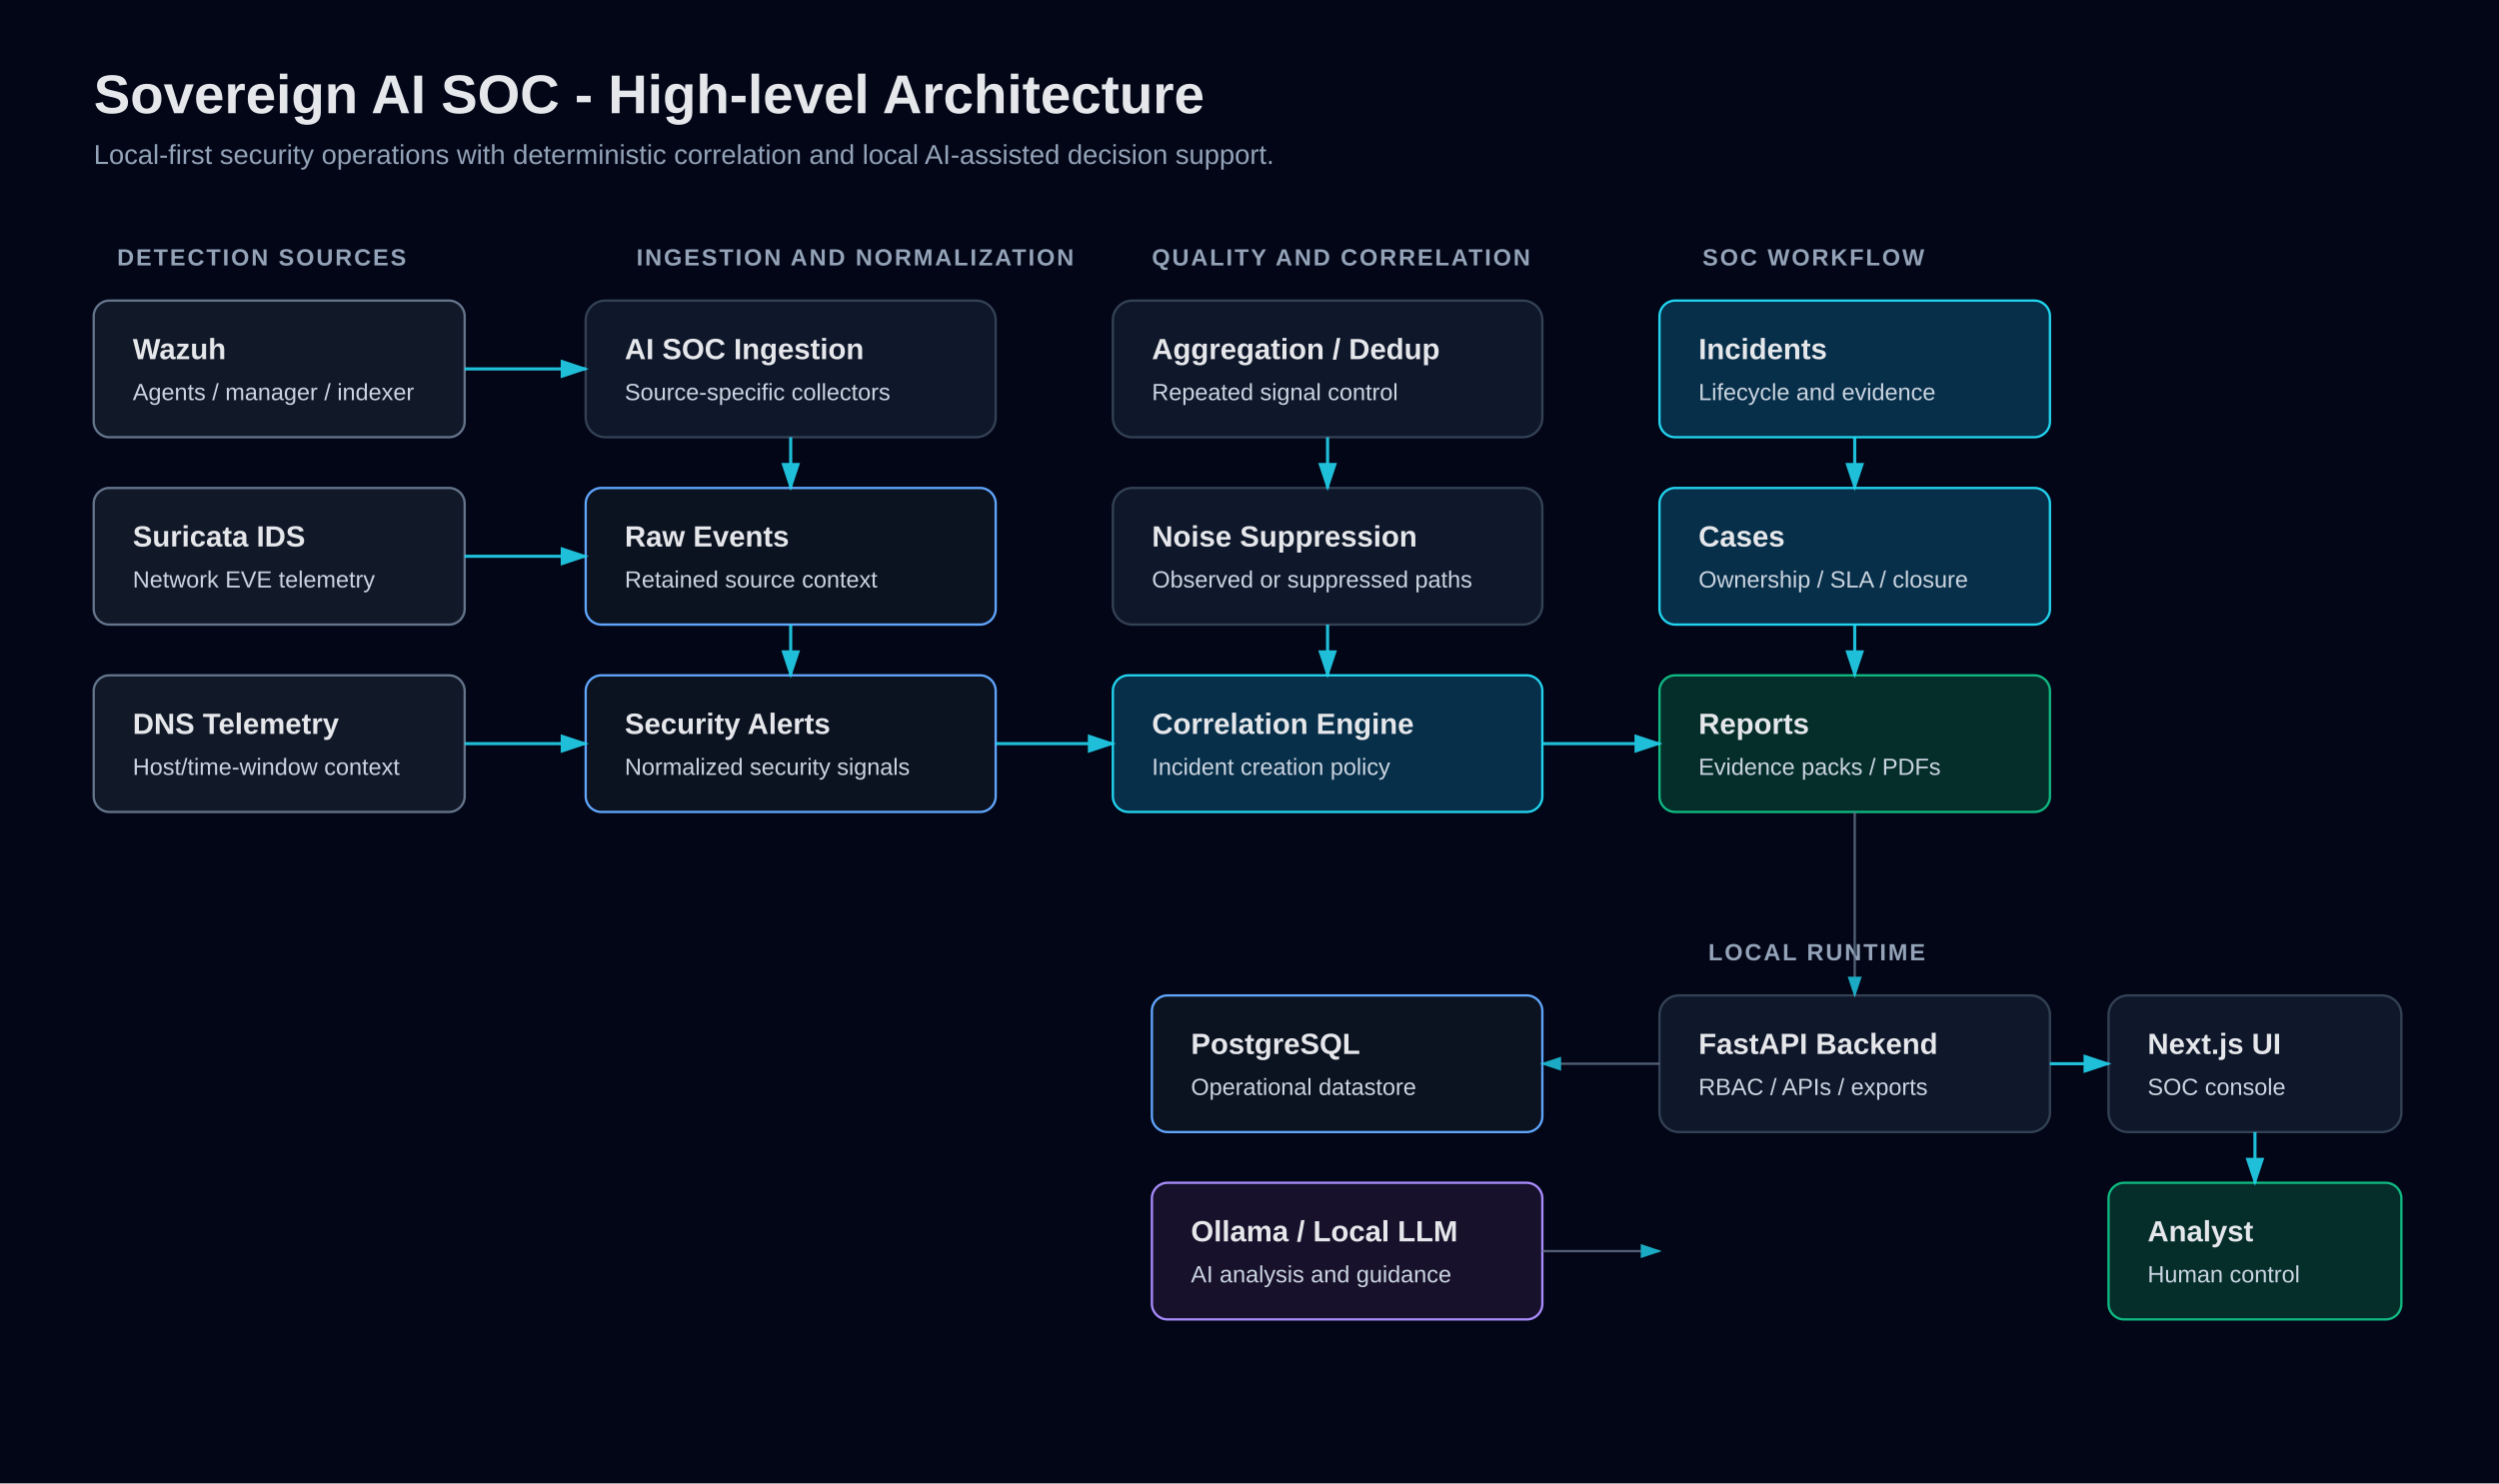
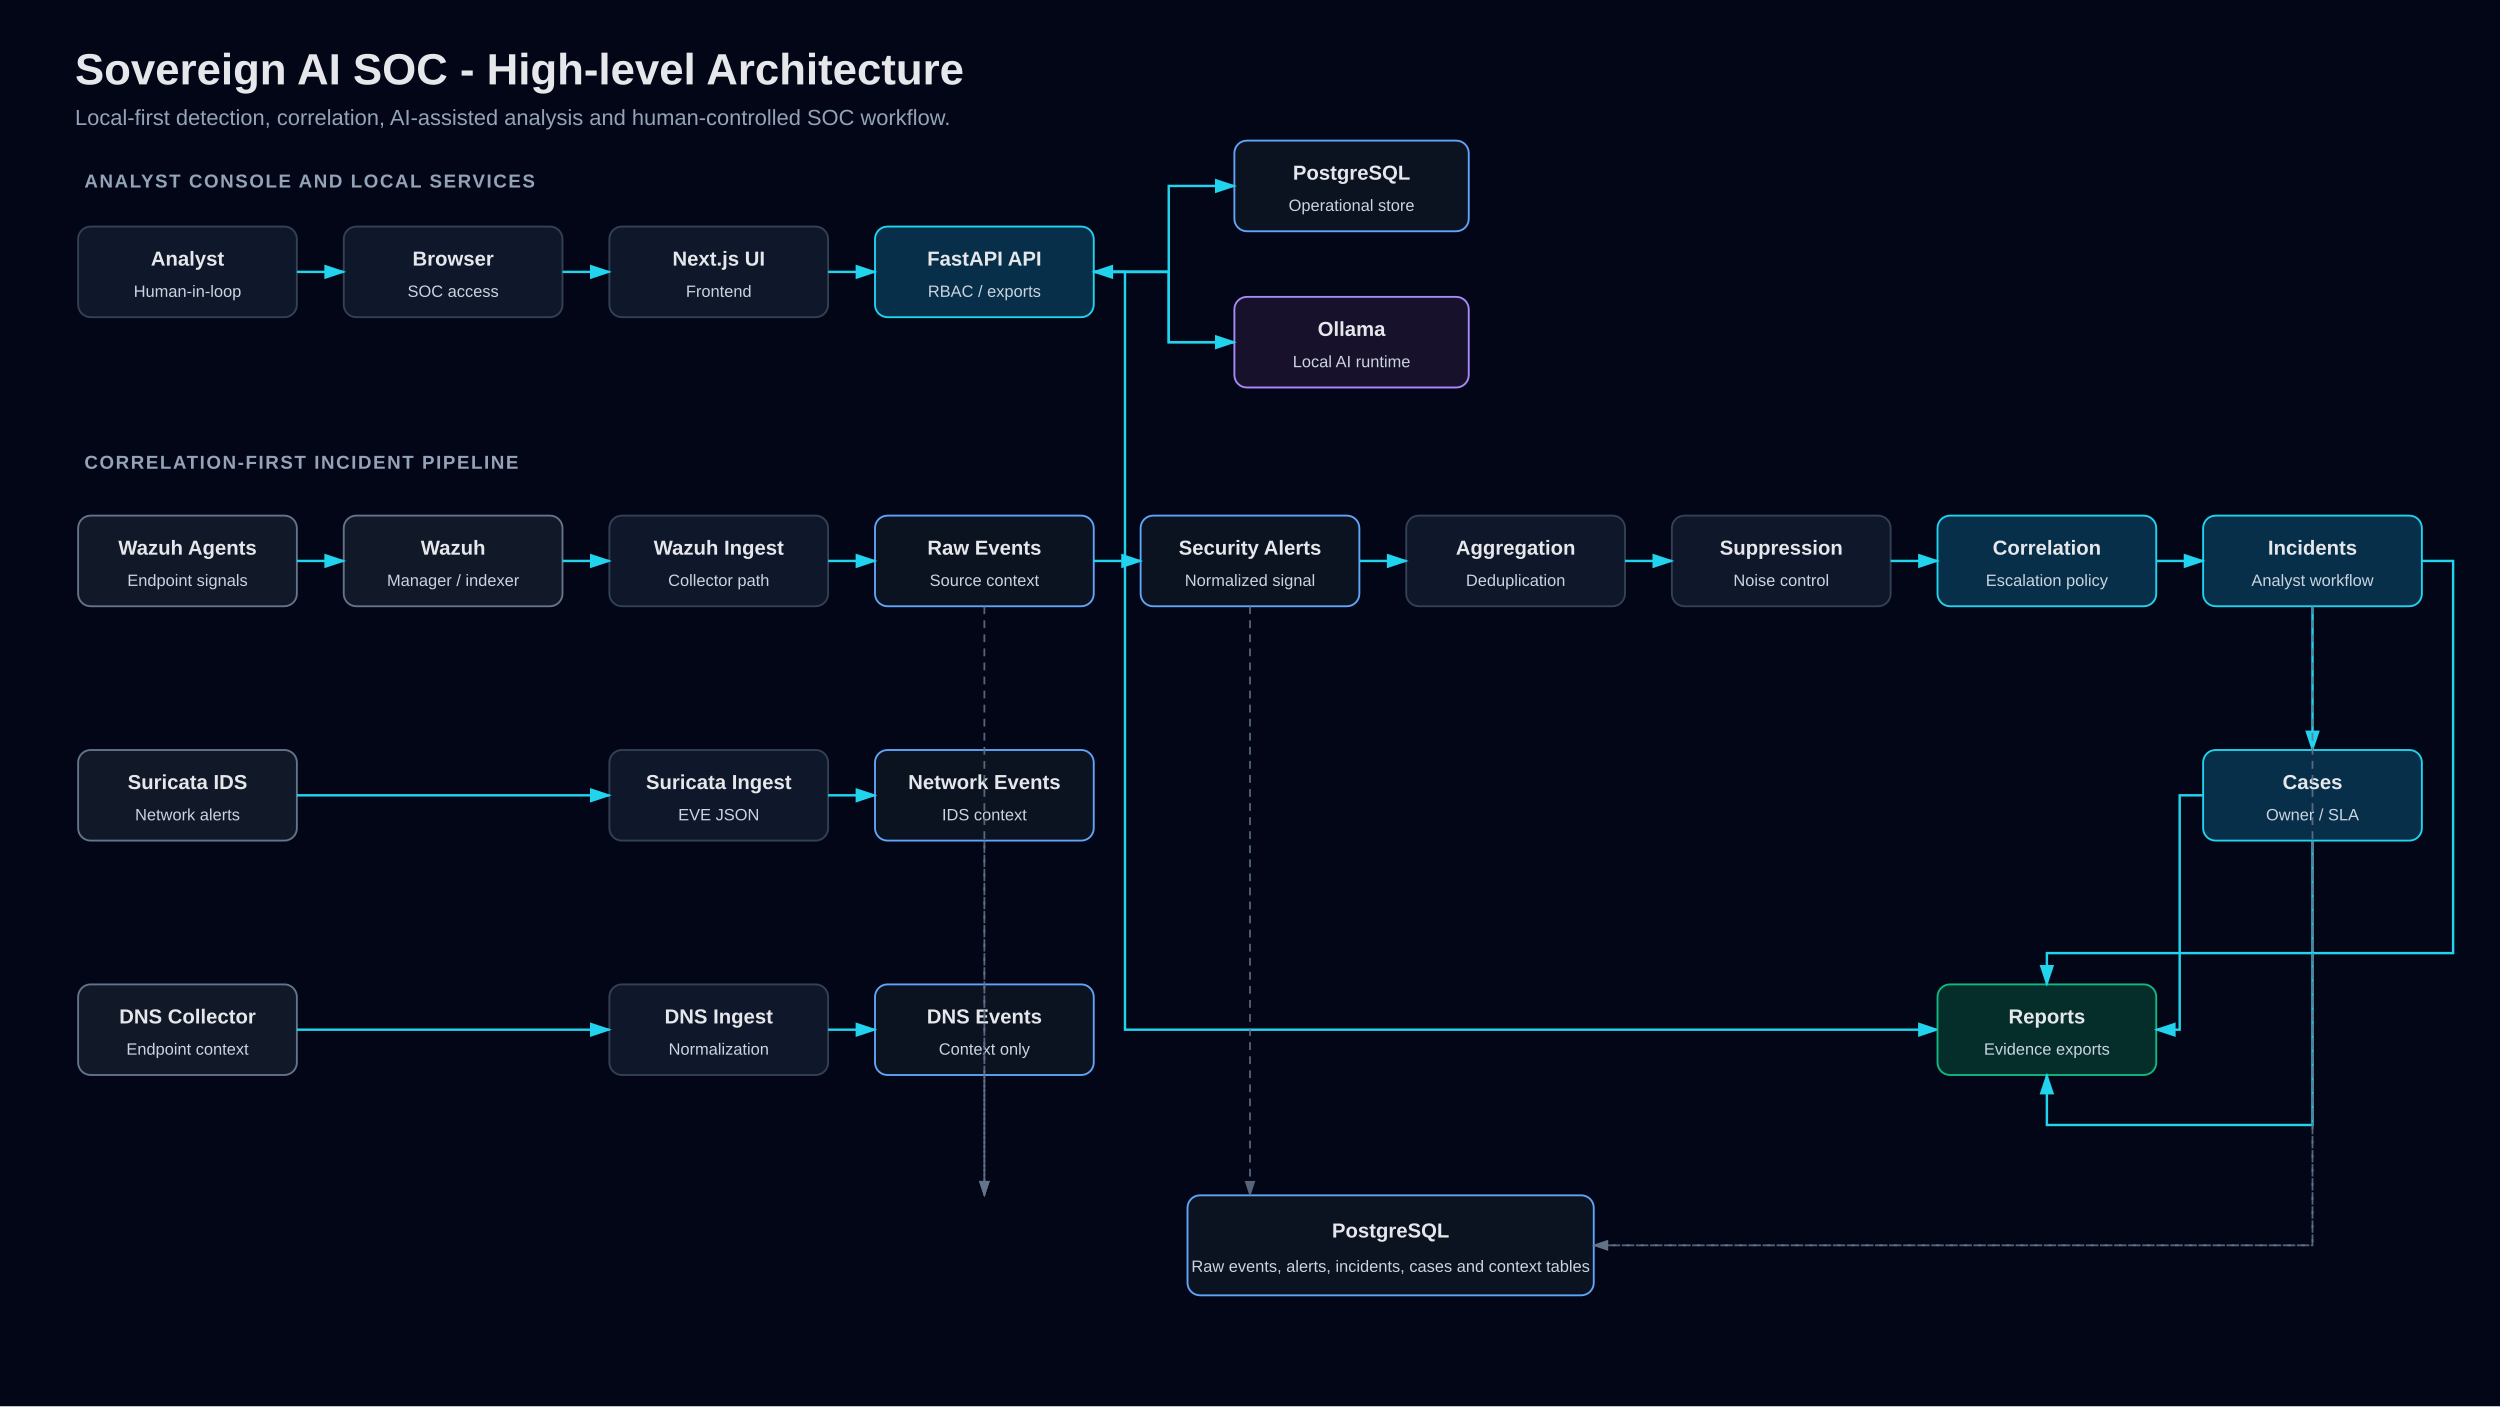
- <svg xmlns="http://www.w3.org/2000/svg" width="1280" height="760" viewBox="0 0 1280 760" role="img" aria-labelledby="title desc">
+ <svg xmlns="http://www.w3.org/2000/svg" width="1600" height="900" viewBox="0 0 1600 900" role="img" aria-labelledby="title desc">
  <defs>
    <marker id="arrow" markerWidth="10" markerHeight="10" refX="8" refY="3" orient="auto" markerUnits="strokeWidth">
      <path d="M0,0 L0,6 L9,3 z" fill="#22d3ee" />
    </marker>
+     <marker id="storeArrow" markerWidth="10" markerHeight="10" refX="8" refY="3" orient="auto" markerUnits="strokeWidth">
+       <path d="M0,0 L0,6 L9,3 z" fill="#64748b" />
+     </marker>
    <style>
      .bg { fill: #020617; }
-       .panel { fill: #0f172a; stroke: #334155; stroke-width: 1.2; rx: 10; }
+       .node { fill: #0f172a; stroke: #334155; stroke-width: 1.2; rx: 8; }
      .source { fill: #111827; stroke: #64748b; stroke-width: 1.2; rx: 8; }
      .store { fill: #0b1220; stroke: #60a5fa; stroke-width: 1.2; rx: 8; }
      .ai { fill: #17112b; stroke: #a78bfa; stroke-width: 1.2; rx: 8; }
      .workflow { fill: #082f49; stroke: #22d3ee; stroke-width: 1.2; rx: 8; }
      .report { fill: #052e2b; stroke: #10b981; stroke-width: 1.2; rx: 8; }
      .title { fill: #e5e7eb; font: 700 28px Arial, sans-serif; }
      .subtitle { fill: #94a3b8; font: 400 14px Arial, sans-serif; }
-       .label { fill: #e5e7eb; font: 700 15px Arial, sans-serif; }
-       .small { fill: #cbd5e1; font: 400 12px Arial, sans-serif; }
      .section { fill: #94a3b8; font: 700 12px Arial, sans-serif; letter-spacing: 1px; }
-       .line { stroke: #22d3ee; stroke-width: 1.6; fill: none; marker-end: url(#arrow); opacity: 0.9; }
-       .muted-line { stroke: #64748b; stroke-width: 1.2; fill: none; marker-end: url(#arrow); opacity: 0.8; }
+       .label { fill: #e5e7eb; font: 700 13px Arial, sans-serif; text-anchor: middle; }
+       .small { fill: #cbd5e1; font: 400 10.5px Arial, sans-serif; text-anchor: middle; }
+       .edge { stroke: #22d3ee; stroke-width: 1.55; fill: none; marker-end: url(#arrow); }
+       .storeEdge { stroke: #64748b; stroke-width: 1.15; fill: none; stroke-dasharray: 5 4; marker-end: url(#storeArrow); opacity: 0.85; }
    </style>
  </defs>
-   <rect class="bg" width="1280" height="760" />
-   <text class="title" x="48" y="58">Sovereign AI SOC - High-level Architecture</text>
-   <text class="subtitle" x="48" y="84">Local-first security operations with deterministic correlation and local AI-assisted decision support.</text>
-   <text class="section" x="60" y="136">DETECTION SOURCES</text>
-   <rect class="source" x="48" y="154" width="190" height="70" />
-   <text class="label" x="68" y="184">Wazuh</text>
-   <text class="small" x="68" y="205">Agents / manager / indexer</text>
-   <rect class="source" x="48" y="250" width="190" height="70" />
-   <text class="label" x="68" y="280">Suricata IDS</text>
-   <text class="small" x="68" y="301">Network EVE telemetry</text>
-   <rect class="source" x="48" y="346" width="190" height="70" />
-   <text class="label" x="68" y="376">DNS Telemetry</text>
-   <text class="small" x="68" y="397">Host/time-window context</text>
-   <text class="section" x="326" y="136">INGESTION AND NORMALIZATION</text>
-   <rect class="panel" x="300" y="154" width="210" height="70" />
-   <text class="label" x="320" y="184">AI SOC Ingestion</text>
-   <text class="small" x="320" y="205">Source-specific collectors</text>
-   <rect class="store" x="300" y="250" width="210" height="70" />
-   <text class="label" x="320" y="280">Raw Events</text>
-   <text class="small" x="320" y="301">Retained source context</text>
-   <rect class="store" x="300" y="346" width="210" height="70" />
-   <text class="label" x="320" y="376">Security Alerts</text>
-   <text class="small" x="320" y="397">Normalized security signals</text>
-   <text class="section" x="590" y="136">QUALITY AND CORRELATION</text>
-   <rect class="panel" x="570" y="154" width="220" height="70" />
-   <text class="label" x="590" y="184">Aggregation / Dedup</text>
-   <text class="small" x="590" y="205">Repeated signal control</text>
-   <rect class="panel" x="570" y="250" width="220" height="70" />
-   <text class="label" x="590" y="280">Noise Suppression</text>
-   <text class="small" x="590" y="301">Observed or suppressed paths</text>
-   <rect class="workflow" x="570" y="346" width="220" height="70" />
-   <text class="label" x="590" y="376">Correlation Engine</text>
-   <text class="small" x="590" y="397">Incident creation policy</text>
-   <text class="section" x="872" y="136">SOC WORKFLOW</text>
-   <rect class="workflow" x="850" y="154" width="200" height="70" />
-   <text class="label" x="870" y="184">Incidents</text>
-   <text class="small" x="870" y="205">Lifecycle and evidence</text>
-   <rect class="workflow" x="850" y="250" width="200" height="70" />
-   <text class="label" x="870" y="280">Cases</text>
-   <text class="small" x="870" y="301">Ownership / SLA / closure</text>
-   <rect class="report" x="850" y="346" width="200" height="70" />
-   <text class="label" x="870" y="376">Reports</text>
-   <text class="small" x="870" y="397">Evidence packs / PDFs</text>
-   <text class="section" x="875" y="492">LOCAL RUNTIME</text>
-   <rect class="panel" x="850" y="510" width="200" height="70" />
-   <text class="label" x="870" y="540">FastAPI Backend</text>
-   <text class="small" x="870" y="561">RBAC / APIs / exports</text>
-   <rect class="store" x="590" y="510" width="200" height="70" />
-   <text class="label" x="610" y="540">PostgreSQL</text>
-   <text class="small" x="610" y="561">Operational datastore</text>
-   <rect class="ai" x="590" y="606" width="200" height="70" />
-   <text class="label" x="610" y="636">Ollama / Local LLM</text>
-   <text class="small" x="610" y="657">AI analysis and guidance</text>
-   <rect class="panel" x="1080" y="510" width="150" height="70" />
-   <text class="label" x="1100" y="540">Next.js UI</text>
-   <text class="small" x="1100" y="561">SOC console</text>
-   <rect class="report" x="1080" y="606" width="150" height="70" />
-   <text class="label" x="1100" y="636">Analyst</text>
-   <text class="small" x="1100" y="657">Human control</text>
-   <path class="line" d="M238 189 H300" />
-   <path class="line" d="M238 285 H300" />
-   <path class="line" d="M238 381 H300" />
-   <path class="line" d="M405 224 V250" />
-   <path class="line" d="M405 320 V346" />
-   <path class="line" d="M510 381 H570" />
-   <path class="line" d="M680 224 V250" />
-   <path class="line" d="M680 320 V346" />
-   <path class="line" d="M790 381 H850" />
-   <path class="line" d="M950 224 V250" />
-   <path class="line" d="M950 320 V346" />
-   <path class="muted-line" d="M950 416 V510" />
-   <path class="muted-line" d="M850 545 H790" />
-   <path class="muted-line" d="M790 641 H850" />
-   <path class="line" d="M1050 545 H1080" />
-   <path class="line" d="M1155 580 V606" />
+   <rect class="bg" width="1600" height="900" />
+   <text class="title" x="48" y="54">Sovereign AI SOC - High-level Architecture</text>
+   <text class="subtitle" x="48" y="80">Local-first detection, correlation, AI-assisted analysis and human-controlled SOC workflow.</text>
+   <text class="section" x="54" y="120">ANALYST CONSOLE AND LOCAL SERVICES</text>
+   <rect class="node" x="50" y="145" width="140" height="58" />
+   <text class="label" x="120" y="170">Analyst</text>
+   <text class="small" x="120" y="190">Human-in-loop</text>
+   <rect class="node" x="220" y="145" width="140" height="58" />
+   <text class="label" x="290" y="170">Browser</text>
+   <text class="small" x="290" y="190">SOC access</text>
+   <rect class="node" x="390" y="145" width="140" height="58" />
+   <text class="label" x="460" y="170">Next.js UI</text>
+   <text class="small" x="460" y="190">Frontend</text>
+   <rect class="workflow" x="560" y="145" width="140" height="58" />
+   <text class="label" x="630" y="170">FastAPI API</text>
+   <text class="small" x="630" y="190">RBAC / exports</text>
+   <rect class="store" x="790" y="90" width="150" height="58" />
+   <text class="label" x="865" y="115">PostgreSQL</text>
+   <text class="small" x="865" y="135">Operational store</text>
+   <rect class="ai" x="790" y="190" width="150" height="58" />
+   <text class="label" x="865" y="215">Ollama</text>
+   <text class="small" x="865" y="235">Local AI runtime</text>
+   <path class="edge" d="M190 174 H220" />
+   <path class="edge" d="M360 174 H390" />
+   <path class="edge" d="M530 174 H560" />
+   <path class="edge" d="M700 174 H748 V119 H790" />
+   <path class="edge" d="M700 174 H748 V219 H790" />
+   <path class="edge" d="M790 219 H748 V174 H700" />
+   <path class="edge" d="M700 174 H720 V659 H1240" />
+   <text class="section" x="54" y="300">CORRELATION-FIRST INCIDENT PIPELINE</text>
+   <rect class="source" x="50" y="330" width="140" height="58" />
+   <text class="label" x="120" y="355">Wazuh Agents</text>
+   <text class="small" x="120" y="375">Endpoint signals</text>
+   <rect class="source" x="220" y="330" width="140" height="58" />
+   <text class="label" x="290" y="355">Wazuh</text>
+   <text class="small" x="290" y="375">Manager / indexer</text>
+   <rect class="node" x="390" y="330" width="140" height="58" />
+   <text class="label" x="460" y="355">Wazuh Ingest</text>
+   <text class="small" x="460" y="375">Collector path</text>
+   <rect class="store" x="560" y="330" width="140" height="58" />
+   <text class="label" x="630" y="355">Raw Events</text>
+   <text class="small" x="630" y="375">Source context</text>
+   <rect class="store" x="730" y="330" width="140" height="58" />
+   <text class="label" x="800" y="355">Security Alerts</text>
+   <text class="small" x="800" y="375">Normalized signal</text>
+   <rect class="node" x="900" y="330" width="140" height="58" />
+   <text class="label" x="970" y="355">Aggregation</text>
+   <text class="small" x="970" y="375">Deduplication</text>
+   <rect class="node" x="1070" y="330" width="140" height="58" />
+   <text class="label" x="1140" y="355">Suppression</text>
+   <text class="small" x="1140" y="375">Noise control</text>
+   <rect class="workflow" x="1240" y="330" width="140" height="58" />
+   <text class="label" x="1310" y="355">Correlation</text>
+   <text class="small" x="1310" y="375">Escalation policy</text>
+   <rect class="workflow" x="1410" y="330" width="140" height="58" />
+   <text class="label" x="1480" y="355">Incidents</text>
+   <text class="small" x="1480" y="375">Analyst workflow</text>
+   <path class="edge" d="M190 359 H220" />
+   <path class="edge" d="M360 359 H390" />
+   <path class="edge" d="M530 359 H560" />
+   <path class="edge" d="M700 359 H730" />
+   <path class="edge" d="M870 359 H900" />
+   <path class="edge" d="M1040 359 H1070" />
+   <path class="edge" d="M1210 359 H1240" />
+   <path class="edge" d="M1380 359 H1410" />
+   <rect class="source" x="50" y="480" width="140" height="58" />
+   <text class="label" x="120" y="505">Suricata IDS</text>
+   <text class="small" x="120" y="525">Network alerts</text>
+   <rect class="node" x="390" y="480" width="140" height="58" />
+   <text class="label" x="460" y="505">Suricata Ingest</text>
+   <text class="small" x="460" y="525">EVE JSON</text>
+   <rect class="store" x="560" y="480" width="140" height="58" />
+   <text class="label" x="630" y="505">Network Events</text>
+   <text class="small" x="630" y="525">IDS context</text>
+   <rect class="source" x="50" y="630" width="140" height="58" />
+   <text class="label" x="120" y="655">DNS Collector</text>
+   <text class="small" x="120" y="675">Endpoint context</text>
+   <rect class="node" x="390" y="630" width="140" height="58" />
+   <text class="label" x="460" y="655">DNS Ingest</text>
+   <text class="small" x="460" y="675">Normalization</text>
+   <rect class="store" x="560" y="630" width="140" height="58" />
+   <text class="label" x="630" y="655">DNS Events</text>
+   <text class="small" x="630" y="675">Context only</text>
+   <rect class="workflow" x="1410" y="480" width="140" height="58" />
+   <text class="label" x="1480" y="505">Cases</text>
+   <text class="small" x="1480" y="525">Owner / SLA</text>
+   <rect class="report" x="1240" y="630" width="140" height="58" />
+   <text class="label" x="1310" y="655">Reports</text>
+   <text class="small" x="1310" y="675">Evidence exports</text>
+   <rect class="store" x="760" y="765" width="260" height="64" />
+   <text class="label" x="890" y="792">PostgreSQL</text>
+   <text class="small" x="890" y="814">Raw events, alerts, incidents, cases and context tables</text>
+   <path class="edge" d="M190 509 H390" />
+   <path class="edge" d="M530 509 H560" />
+   <path class="edge" d="M190 659 H390" />
+   <path class="edge" d="M530 659 H560" />
+   <path class="edge" d="M1480 388 V480" />
+   <path class="edge" d="M1410 509 H1395 V659 H1380" />
+   <path class="edge" d="M1480 538 V720 H1310 V688" />
+   <path class="edge" d="M1550 359 H1570 V610 H1310 V630" />
+   <path class="storeEdge" d="M630 388 V765" />
+   <path class="storeEdge" d="M800 388 V765" />
+   <path class="storeEdge" d="M630 538 V765" />
+   <path class="storeEdge" d="M630 688 V765" />
+   <path class="storeEdge" d="M1480 388 V797 H1020" />
+   <path class="storeEdge" d="M1480 538 V797 H1020" />
</svg>
